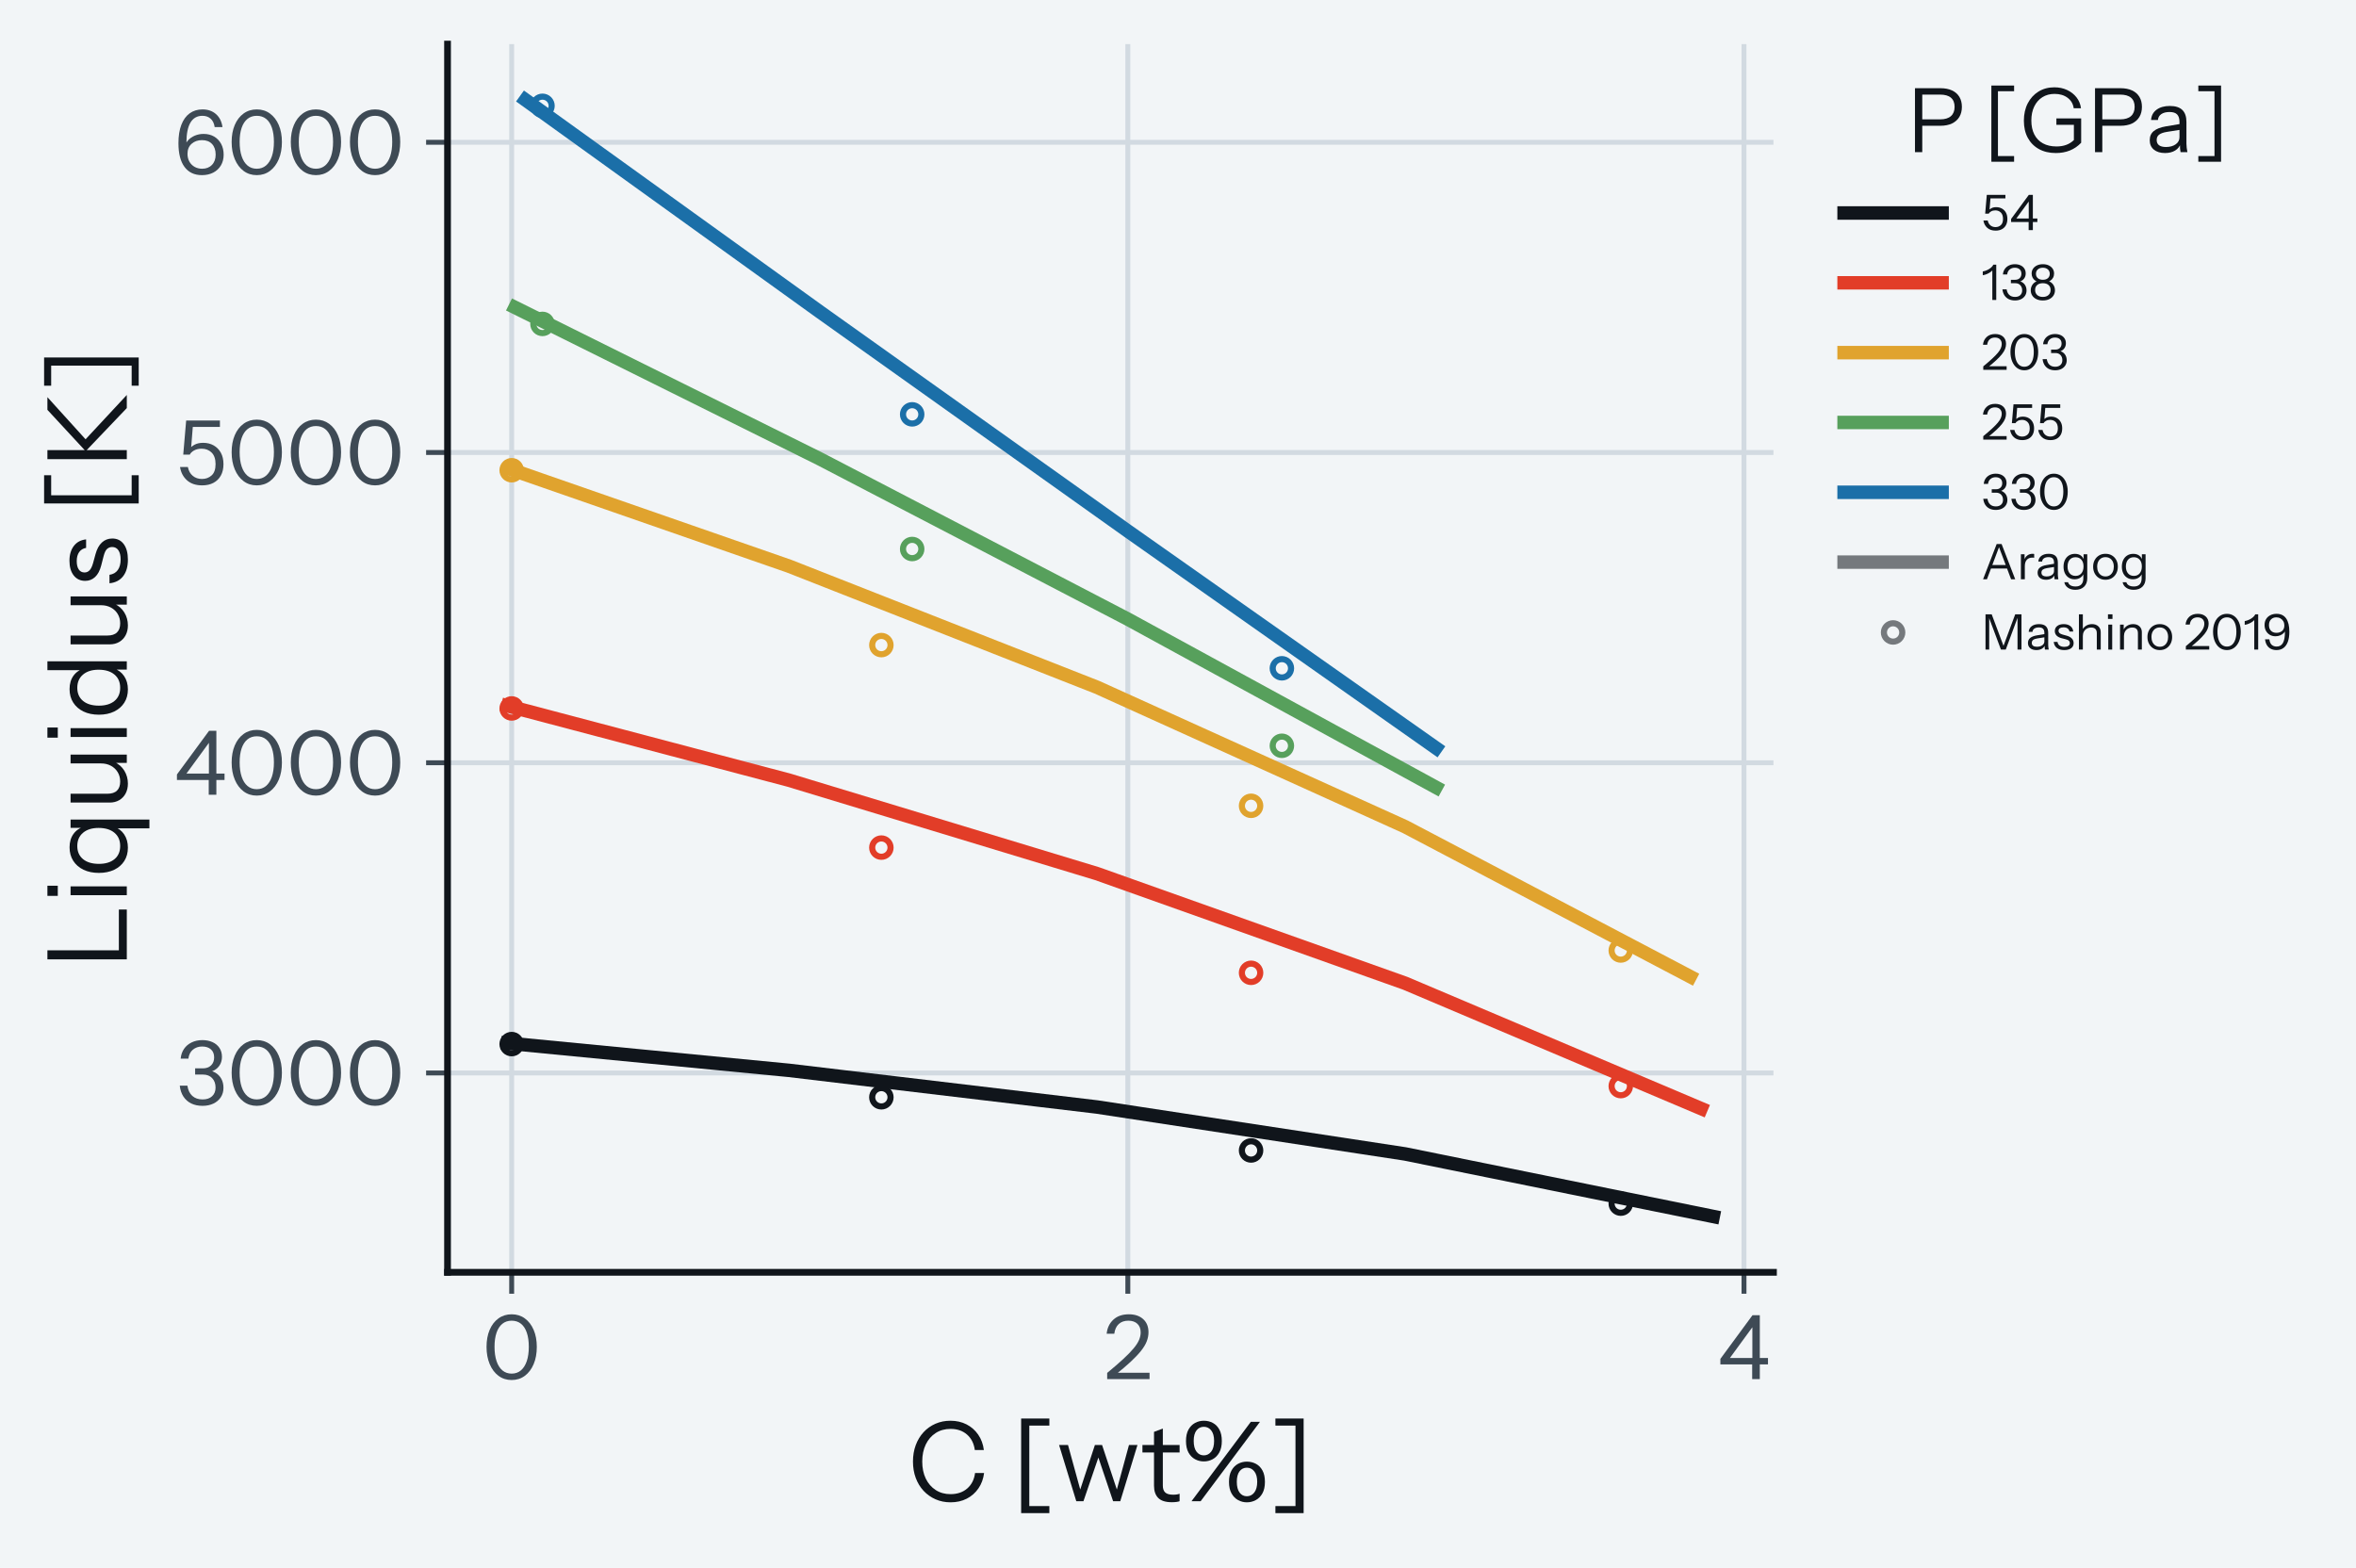
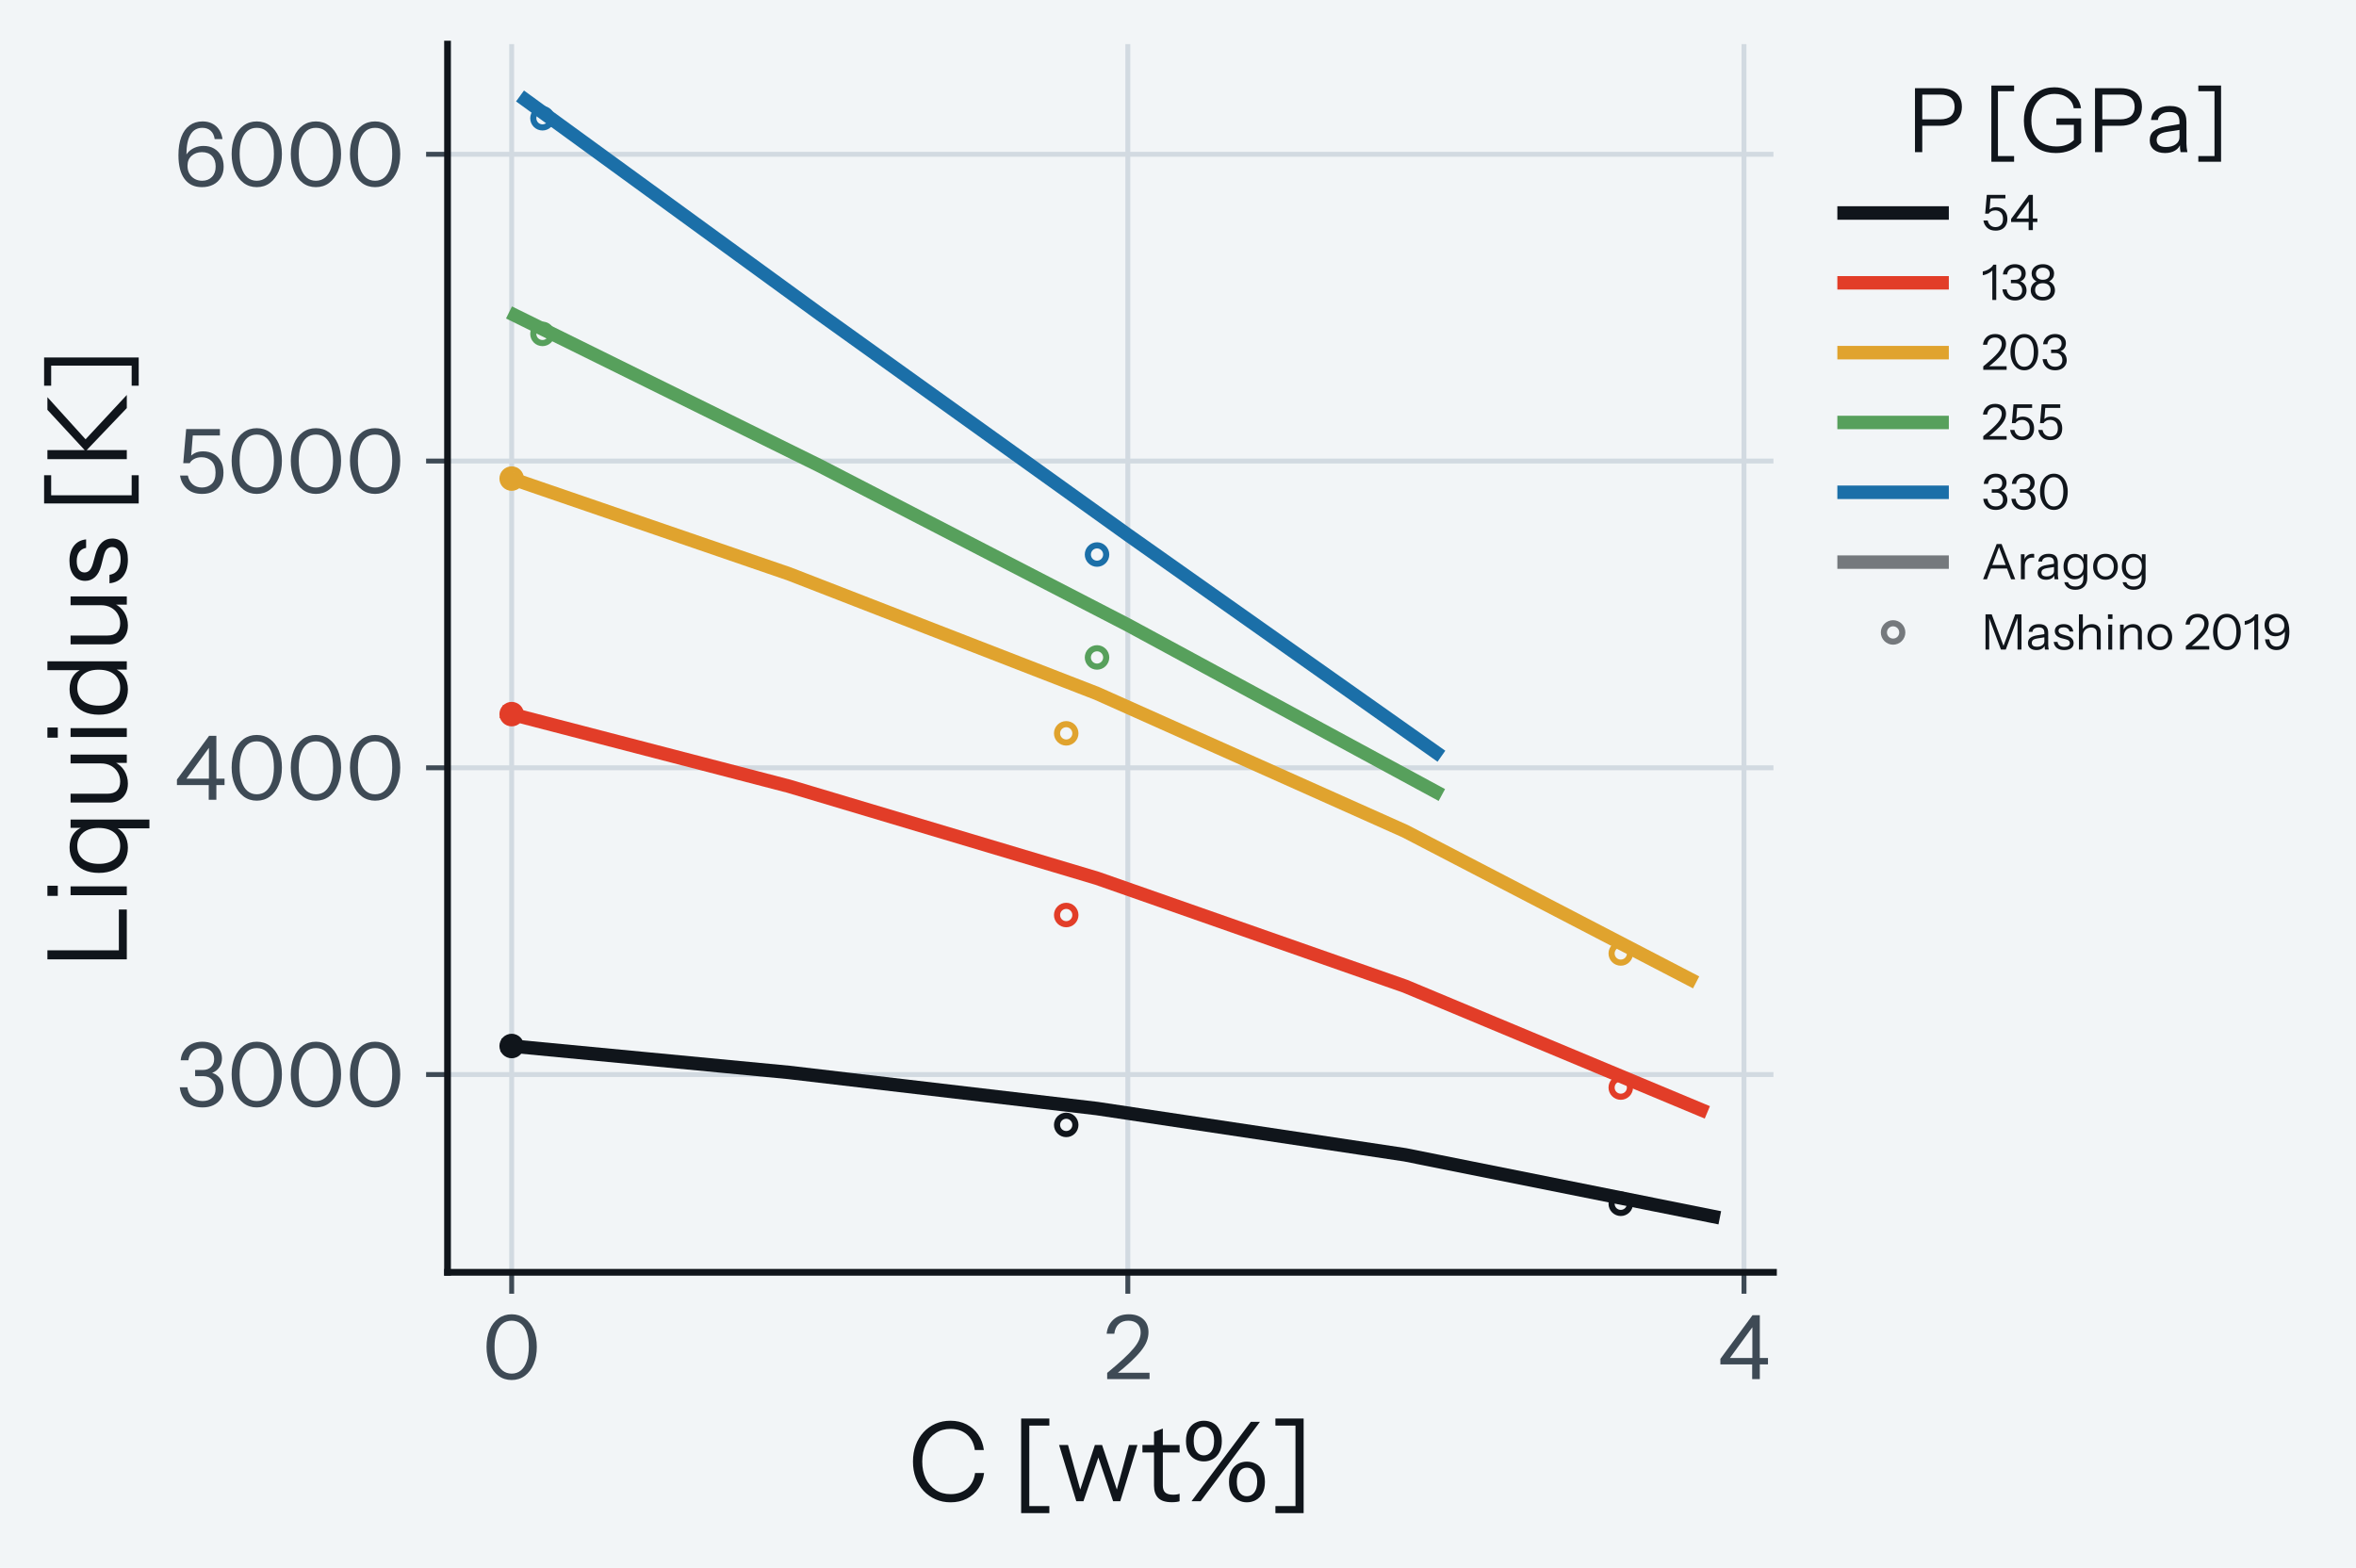
<svg xmlns="http://www.w3.org/2000/svg" xmlns:xlink="http://www.w3.org/1999/xlink" width="384.603pt" height="255.979pt" viewBox="0 0 384.603 255.979" version="1.1">
  <defs>
    <style type="text/css">*{stroke-linejoin: round; stroke-linecap: butt}</style>
  </defs>
  <g id="figure_1">
    <g id="patch_1">
      <path d="M 0 255.979  L 384.603 255.979  L 384.603 0  L 0 0  z " style="fill: #f2f5f7" />
    </g>
    <g id="axes_1">
      <g id="patch_2">
        <path d="M 73.058 207.716  L 289.507 207.716  L 289.507 7.2  L 73.058 7.2  z " style="fill: #f2f5f7" />
      </g>
      <g id="matplotlib.axis_1">
        <g id="xtick_1">
          <g id="line2d_1">
            <path d="M 83.527 207.716  L 83.527 7.2  " clip-path="url(#p410313aee7)" style="fill: none; stroke: #d2dae1; stroke-width: 0.8; stroke-linecap: square" />
          </g>
          <g id="line2d_2">
            <defs>
              <path id="m2a301ba8c9" d="M 0 0  L 0 3.5  " style="stroke: #3e4a55; stroke-width: 0.8" />
            </defs>
            <g>
              <use xlink:href="#m2a301ba8c9" x="83.527" y="207.716" style="fill: #3e4a55; stroke: #3e4a55; stroke-width: 0.8" />
            </g>
          </g>
          <g id="text_1">
            <g style="fill: #3e4a55" transform="translate(78.69904 225.1564) scale(0.145 -0.145)">
              <defs>
                <path id="InstrumentSans-Regular-30" d="M 2131 -64  Q 1587 -64 1180 240  Q 774 544 547 1085  Q 320 1626 320 2323  Q 320 3021 544 3549  Q 768 4077 1177 4374  Q 1587 4672 2131 4672  Q 2675 4672 3081 4374  Q 3488 4077 3715 3549  Q 3942 3021 3942 2323  Q 3942 1619 3715 1081  Q 3488 544 3081 240  Q 2675 -64 2131 -64  z M 2131 397  Q 2522 397 2797 630  Q 3072 864 3219 1296  Q 3366 1728 3366 2330  Q 3366 2925 3222 3347  Q 3078 3770 2803 3990  Q 2528 4211 2131 4211  Q 1734 4211 1459 3987  Q 1184 3763 1040 3344  Q 896 2925 896 2330  Q 896 1728 1043 1293  Q 1190 858 1465 627  Q 1741 397 2131 397  z " transform="scale(0.015625)" />
              </defs>
              <use xlink:href="#InstrumentSans-Regular-30" />
            </g>
          </g>
        </g>
        <g id="xtick_2">
          <g id="line2d_3">
            <path d="M 184.112 207.716  L 184.112 7.2  " clip-path="url(#p410313aee7)" style="fill: none; stroke: #d2dae1; stroke-width: 0.8; stroke-linecap: square" />
          </g>
          <g id="line2d_4">
            <g>
              <use xlink:href="#m2a301ba8c9" x="184.112" y="207.716" style="fill: #3e4a55; stroke: #3e4a55; stroke-width: 0.8" />
            </g>
          </g>
          <g id="text_2">
            <g style="fill: #3e4a55" transform="translate(180.1611 225.1564) scale(0.145 -0.145)">
              <defs>
                <path id="InstrumentSans-Regular-32" d="M 256 0  L 256 448  Q 947 1018 1411 1446  Q 1875 1875 2153 2208  Q 2432 2541 2550 2819  Q 2669 3098 2669 3366  Q 2669 3763 2432 3987  Q 2195 4211 1779 4211  Q 1350 4211 1088 3968  Q 826 3725 768 3270  L 218 3270  Q 282 3898 701 4285  Q 1120 4672 1818 4672  Q 2464 4672 2848 4326  Q 3232 3981 3232 3379  Q 3232 3053 3107 2726  Q 2982 2400 2697 2041  Q 2413 1683 1949 1251  Q 1485 819 800 275  L 678 461  L 3309 461  L 3309 0  L 256 0  z " transform="scale(0.015625)" />
              </defs>
              <use xlink:href="#InstrumentSans-Regular-32" />
            </g>
          </g>
        </g>
        <g id="xtick_3">
          <g id="line2d_5">
            <path d="M 284.698 207.716  L 284.698 7.2  " clip-path="url(#p410313aee7)" style="fill: none; stroke: #d2dae1; stroke-width: 0.8; stroke-linecap: square" />
          </g>
          <g id="line2d_6">
            <g>
              <use xlink:href="#m2a301ba8c9" x="284.698" y="207.716" style="fill: #3e4a55; stroke: #3e4a55; stroke-width: 0.8" />
            </g>
          </g>
          <g id="text_3">
            <g style="fill: #3e4a55" transform="translate(280.3476 225.1564) scale(0.145 -0.145)">
              <defs>
                <path id="InstrumentSans-Regular-34" d="M 2509 0  L 2509 1216  L 2522 1344  L 2522 3974  L 2694 3974  L 749 1312  L 576 1523  L 3648 1523  L 3648 1062  L 218 1062  L 218 1459  L 2534 4608  L 3059 4608  L 3059 0  L 2509 0  z " transform="scale(0.015625)" />
              </defs>
              <use xlink:href="#InstrumentSans-Regular-34" />
            </g>
          </g>
        </g>
        <g id="text_4">
          <g style="fill: #10151b" transform="translate(148.1373 245.0889) scale(0.18 -0.18)">
            <defs>
              <path id="InstrumentSans-Regular-43" d="M 2502 -64  Q 2029 -64 1629 112  Q 1229 288 934 605  Q 640 922 480 1354  Q 320 1786 320 2304  Q 320 2822 480 3254  Q 640 3686 931 4003  Q 1222 4320 1622 4496  Q 2022 4672 2496 4672  Q 3014 4672 3427 4461  Q 3840 4250 4105 3866  Q 4371 3482 4435 2970  L 3910 2970  Q 3834 3539 3459 3868  Q 3085 4198 2502 4198  Q 2010 4198 1638 3958  Q 1267 3718 1062 3292  Q 858 2867 858 2304  Q 858 1741 1062 1315  Q 1267 890 1638 650  Q 2010 410 2496 410  Q 3091 410 3472 742  Q 3853 1075 3923 1638  L 4448 1638  Q 4384 1126 4118 742  Q 3853 358 3440 147  Q 3027 -64 2502 -64  z " transform="scale(0.015625)" />
              <path id="InstrumentSans-Regular-20" transform="scale(0.015625)" />
              <path id="InstrumentSans-Regular-5b" d="M 576 -691  L 576 4800  L 2214 4800  L 2214 4390  L 1050 4390  L 1050 -282  L 2214 -282  L 2214 -691  L 576 -691  z " transform="scale(0.015625)" />
              <path id="InstrumentSans-Regular-77" d="M 1178 0  L 179 3264  L 698 3264  L 1466 467  L 1338 467  L 2259 3264  L 2675 3264  L 3603 467  L 3475 467  L 4237 3264  L 4730 3264  L 3731 0  L 3315 0  L 2394 2733  L 2528 2733  L 1594 0  L 1178 0  z " transform="scale(0.015625)" />
              <path id="InstrumentSans-Regular-74" d="M 1818 -58  Q 1274 -58 1027 188  Q 781 435 781 902  L 781 4026  L 1293 4218  L 1293 909  Q 1293 634 1433 506  Q 1574 378 1894 378  Q 2022 378 2115 394  Q 2208 410 2266 435  L 2266 0  Q 2202 -26 2083 -42  Q 1965 -58 1818 -58  z M 109 2829  L 109 3264  L 2266 3264  L 2266 2829  L 109 2829  z " transform="scale(0.015625)" />
              <path id="InstrumentSans-Regular-25" d="M 544 0  L 3987 4608  L 4518 4608  L 1075 0  L 544 0  z M 3757 -64  Q 3488 -64 3251 64  Q 3014 192 2867 454  Q 2720 717 2720 1120  Q 2720 1523 2864 1782  Q 3008 2042 3245 2170  Q 3482 2298 3757 2298  Q 4045 2298 4285 2170  Q 4525 2042 4665 1782  Q 4806 1523 4806 1120  Q 4806 717 4659 454  Q 4512 192 4272 64  Q 4032 -64 3757 -64  z M 3757 288  Q 4019 288 4188 505  Q 4358 723 4358 1126  Q 4358 1523 4188 1734  Q 4019 1946 3757 1946  Q 3494 1946 3334 1738  Q 3174 1530 3174 1126  Q 3174 717 3334 502  Q 3494 288 3757 288  z M 1261 2310  Q 986 2310 749 2438  Q 512 2566 368 2828  Q 224 3091 224 3494  Q 224 3898 368 4157  Q 512 4416 749 4544  Q 986 4672 1261 4672  Q 1549 4672 1785 4544  Q 2022 4416 2163 4157  Q 2304 3898 2304 3494  Q 2304 3091 2157 2828  Q 2010 2566 1773 2438  Q 1536 2310 1261 2310  z M 1261 2662  Q 1517 2662 1686 2876  Q 1856 3091 1856 3501  Q 1856 3898 1689 4109  Q 1523 4320 1261 4320  Q 998 4320 835 4112  Q 672 3904 672 3501  Q 672 3091 835 2876  Q 998 2662 1261 2662  z " transform="scale(0.015625)" />
              <path id="InstrumentSans-Regular-5d" d="M 2022 4800  L 2022 -691  L 384 -691  L 384 -282  L 1549 -282  L 1549 4390  L 384 4390  L 384 4800  L 2022 4800  z " transform="scale(0.015625)" />
            </defs>
            <use xlink:href="#InstrumentSans-Regular-43" />
            <use xlink:href="#InstrumentSans-Regular-20" transform="translate(74.09999 0)" />
            <use xlink:href="#InstrumentSans-Regular-5b" transform="translate(94.09998 0)" />
            <use xlink:href="#InstrumentSans-Regular-77" transform="translate(134.7 0)" />
            <use xlink:href="#InstrumentSans-Regular-74" transform="translate(211.3999 0)" />
            <use xlink:href="#InstrumentSans-Regular-25" transform="translate(249.0999 0)" />
            <use xlink:href="#InstrumentSans-Regular-5d" transform="translate(327.6999 0)" />
          </g>
        </g>
      </g>
      <g id="matplotlib.axis_2">
        <g id="ytick_1">
          <g id="line2d_7">
-             <path d="M 73.058 175.173  L 289.507 175.173  " clip-path="url(#p410313aee7)" style="fill: none; stroke: #d2dae1; stroke-width: 0.8; stroke-linecap: square" />
+             <path d="M 73.058 175.435  L 289.507 175.435  " clip-path="url(#p410313aee7)" style="fill: none; stroke: #d2dae1; stroke-width: 0.8; stroke-linecap: square" />
          </g>
          <g id="line2d_8">
            <defs>
              <path id="me776a80f98" d="M 0 0  L -3.5 0  " style="stroke: #3e4a55; stroke-width: 0.8" />
            </defs>
            <g>
-               <use xlink:href="#me776a80f98" x="73.058" y="175.173" style="fill: #3e4a55; stroke: #3e4a55; stroke-width: 0.8" />
+               <use xlink:href="#me776a80f98" x="73.058" y="175.435" style="fill: #3e4a55; stroke: #3e4a55; stroke-width: 0.8" />
            </g>
          </g>
          <g id="text_5">
-             <g style="fill: #3e4a55" transform="translate(28.76609 180.3935) scale(0.145 -0.145)">
+             <g style="fill: #3e4a55" transform="translate(28.76609 180.6551) scale(0.145 -0.145)">
              <defs>
                <path id="InstrumentSans-Regular-33" d="M 1894 -64  Q 1434 -64 1085 105  Q 736 275 521 601  Q 307 928 256 1389  L 806 1389  Q 877 909 1158 653  Q 1440 397 1901 397  Q 2336 397 2585 627  Q 2835 858 2835 1254  Q 2835 1670 2592 1929  Q 2349 2189 1939 2189  L 1363 2189  L 1363 2637  L 1920 2637  Q 2291 2637 2512 2851  Q 2733 3066 2733 3424  Q 2733 3802 2499 4006  Q 2266 4211 1869 4211  Q 1478 4211 1203 3984  Q 928 3757 877 3334  L 320 3334  Q 358 3744 563 4041  Q 768 4339 1110 4505  Q 1453 4672 1882 4672  Q 2298 4672 2618 4525  Q 2938 4378 3117 4106  Q 3296 3834 3296 3469  Q 3296 3142 3149 2892  Q 3002 2643 2749 2502  Q 2496 2362 2170 2362  L 2131 2496  Q 2522 2496 2806 2333  Q 3091 2170 3248 1888  Q 3405 1606 3405 1235  Q 3405 851 3213 556  Q 3021 262 2681 99  Q 2342 -64 1894 -64  z " transform="scale(0.015625)" />
              </defs>
              <use xlink:href="#InstrumentSans-Regular-33" />
              <use xlink:href="#InstrumentSans-Regular-30" transform="translate(57.39999 0)" />
              <use xlink:href="#InstrumentSans-Regular-30" transform="translate(124 0)" />
              <use xlink:href="#InstrumentSans-Regular-30" transform="translate(190.6 0)" />
            </g>
          </g>
        </g>
        <g id="ytick_2">
          <g id="line2d_9">
-             <path d="M 73.058 124.525  L 289.507 124.525  " clip-path="url(#p410313aee7)" style="fill: none; stroke: #d2dae1; stroke-width: 0.8; stroke-linecap: square" />
+             <path d="M 73.058 125.353  L 289.507 125.353  " clip-path="url(#p410313aee7)" style="fill: none; stroke: #d2dae1; stroke-width: 0.8; stroke-linecap: square" />
          </g>
          <g id="line2d_10">
            <g>
-               <use xlink:href="#me776a80f98" x="73.058" y="124.525" style="fill: #3e4a55; stroke: #3e4a55; stroke-width: 0.8" />
+               <use xlink:href="#me776a80f98" x="73.058" y="125.353" style="fill: #3e4a55; stroke: #3e4a55; stroke-width: 0.8" />
            </g>
          </g>
          <g id="text_6">
-             <g style="fill: #3e4a55" transform="translate(28.39 129.7448) scale(0.145 -0.145)">
+             <g style="fill: #3e4a55" transform="translate(28.39 130.5729) scale(0.145 -0.145)">
              <use xlink:href="#InstrumentSans-Regular-34" />
              <use xlink:href="#InstrumentSans-Regular-30" transform="translate(59.99999 0)" />
              <use xlink:href="#InstrumentSans-Regular-30" transform="translate(126.6 0)" />
              <use xlink:href="#InstrumentSans-Regular-30" transform="translate(193.2 0)" />
            </g>
          </g>
        </g>
        <g id="ytick_3">
          <g id="line2d_11">
-             <path d="M 73.058 73.876  L 289.507 73.876  " clip-path="url(#p410313aee7)" style="fill: none; stroke: #d2dae1; stroke-width: 0.8; stroke-linecap: square" />
+             <path d="M 73.058 75.271  L 289.507 75.271  " clip-path="url(#p410313aee7)" style="fill: none; stroke: #d2dae1; stroke-width: 0.8; stroke-linecap: square" />
          </g>
          <g id="line2d_12">
            <g>
-               <use xlink:href="#me776a80f98" x="73.058" y="73.876" style="fill: #3e4a55; stroke: #3e4a55; stroke-width: 0.8" />
+               <use xlink:href="#me776a80f98" x="73.058" y="75.271" style="fill: #3e4a55; stroke: #3e4a55; stroke-width: 0.8" />
            </g>
          </g>
          <g id="text_7">
-             <g style="fill: #3e4a55" transform="translate(28.76609 79.09605) scale(0.145 -0.145)">
+             <g style="fill: #3e4a55" transform="translate(28.76609 80.49075) scale(0.145 -0.145)">
              <defs>
                <path id="InstrumentSans-Regular-35" d="M 1869 -64  Q 1184 -64 774 304  Q 365 672 275 1261  L 838 1261  Q 922 845 1194 621  Q 1466 397 1856 397  Q 2266 397 2550 653  Q 2835 909 2835 1466  Q 2835 2022 2550 2300  Q 2266 2579 1830 2579  Q 1517 2579 1286 2451  Q 1056 2323 979 2150  L 506 2150  L 717 4608  L 3149 4608  L 3149 4147  L 1030 4147  L 1210 4339  L 1062 2483  L 941 2528  Q 1056 2720 1312 2861  Q 1568 3002 1939 3002  Q 2368 3002 2697 2816  Q 3027 2630 3216 2288  Q 3405 1946 3405 1466  Q 3405 986 3216 643  Q 3027 301 2684 118  Q 2342 -64 1869 -64  z " transform="scale(0.015625)" />
              </defs>
              <use xlink:href="#InstrumentSans-Regular-35" />
              <use xlink:href="#InstrumentSans-Regular-30" transform="translate(57.39999 0)" />
              <use xlink:href="#InstrumentSans-Regular-30" transform="translate(124 0)" />
              <use xlink:href="#InstrumentSans-Regular-30" transform="translate(190.6 0)" />
            </g>
          </g>
        </g>
        <g id="ytick_4">
          <g id="line2d_13">
-             <path d="M 73.058 23.227  L 289.507 23.227  " clip-path="url(#p410313aee7)" style="fill: none; stroke: #d2dae1; stroke-width: 0.8; stroke-linecap: square" />
+             <path d="M 73.058 25.189  L 289.507 25.189  " clip-path="url(#p410313aee7)" style="fill: none; stroke: #d2dae1; stroke-width: 0.8; stroke-linecap: square" />
          </g>
          <g id="line2d_14">
            <g>
-               <use xlink:href="#me776a80f98" x="73.058" y="23.227" style="fill: #3e4a55; stroke: #3e4a55; stroke-width: 0.8" />
+               <use xlink:href="#me776a80f98" x="73.058" y="25.189" style="fill: #3e4a55; stroke: #3e4a55; stroke-width: 0.8" />
            </g>
          </g>
          <g id="text_8">
-             <g style="fill: #3e4a55" transform="translate(28.40359 28.44733) scale(0.145 -0.145)">
+             <g style="fill: #3e4a55" transform="translate(28.40359 30.40858) scale(0.145 -0.145)">
              <defs>
                <path id="InstrumentSans-Regular-36" d="M 2010 -64  Q 1197 -64 758 528  Q 320 1120 320 2240  Q 320 3014 528 3558  Q 736 4102 1126 4387  Q 1517 4672 2054 4672  Q 2643 4672 3027 4333  Q 3411 3994 3494 3398  L 2931 3398  Q 2874 3795 2640 4003  Q 2406 4211 2048 4211  Q 1478 4211 1187 3724  Q 896 3238 896 2266  L 896 1850  L 749 1907  Q 806 2208 1004 2432  Q 1203 2656 1497 2781  Q 1792 2906 2131 2906  Q 2566 2906 2889 2717  Q 3213 2528 3395 2192  Q 3578 1856 3578 1408  Q 3578 966 3379 633  Q 3181 301 2829 118  Q 2477 -64 2010 -64  z M 2029 397  Q 2464 397 2733 672  Q 3002 947 3002 1414  Q 3002 1901 2742 2179  Q 2483 2458 2016 2458  Q 1568 2458 1270 2195  Q 973 1933 973 1472  Q 973 1152 1110 909  Q 1248 666 1488 531  Q 1728 397 2029 397  z " transform="scale(0.015625)" />
              </defs>
              <use xlink:href="#InstrumentSans-Regular-36" />
              <use xlink:href="#InstrumentSans-Regular-30" transform="translate(59.89999 0)" />
              <use xlink:href="#InstrumentSans-Regular-30" transform="translate(126.5 0)" />
              <use xlink:href="#InstrumentSans-Regular-30" transform="translate(193.1 0)" />
            </g>
          </g>
        </g>
        <g id="text_9">
          <g style="fill: #10151b" transform="translate(20.7 158.1718) rotate(-90) scale(0.18 -0.18)">
            <defs>
              <path id="InstrumentSans-Regular-4c" d="M 550 0  L 550 4608  L 1075 4608  L 1075 0  L 550 0  z M 819 0  L 819 461  L 3443 461  L 3443 0  L 819 0  z " transform="scale(0.015625)" />
              <path id="InstrumentSans-Regular-69" d="M 512 0  L 512 3264  L 1024 3264  L 1024 0  L 512 0  z M 472 4006  L 472 4608  L 1061 4608  L 1061 4006  L 472 4006  z " transform="scale(0.015625)" />
              <path id="InstrumentSans-Regular-71" d="M 2854 -1312  L 2854 762  L 2950 742  Q 2829 371 2505 153  Q 2182 -64 1734 -64  Q 1293 -64 963 144  Q 634 352 451 733  Q 269 1114 269 1619  Q 269 2131 454 2515  Q 640 2899 973 3110  Q 1306 3322 1754 3322  Q 2214 3322 2528 3098  Q 2842 2874 2957 2464  L 2886 2451  L 2886 3264  L 3366 3264  L 3366 -1312  L 2854 -1312  z M 1830 384  Q 2323 384 2601 720  Q 2880 1056 2880 1638  Q 2880 2208 2598 2541  Q 2317 2874 1830 2874  Q 1344 2874 1069 2541  Q 794 2208 794 1619  Q 794 1043 1069 713  Q 1344 384 1830 384  z " transform="scale(0.015625)" />
              <path id="InstrumentSans-Regular-75" d="M 1574 -64  Q 1254 -64 1004 67  Q 755 198 614 438  Q 474 678 474 992  L 474 3264  L 986 3264  L 986 1126  Q 986 755 1168 569  Q 1350 384 1690 384  Q 1997 384 2233 525  Q 2470 666 2608 918  Q 2746 1171 2746 1498  L 2829 723  Q 2669 358 2329 147  Q 1990 -64 1574 -64  z M 2778 0  L 2778 768  L 2746 768  L 2746 3264  L 3258 3264  L 3258 0  L 2778 0  z " transform="scale(0.015625)" />
              <path id="InstrumentSans-Regular-64" d="M 2886 0  L 2886 762  L 2950 742  Q 2829 371 2505 153  Q 2182 -64 1734 -64  Q 1293 -64 963 147  Q 634 358 451 736  Q 269 1114 269 1619  Q 269 2131 454 2515  Q 640 2899 973 3110  Q 1306 3322 1754 3322  Q 2214 3322 2528 3098  Q 2842 2874 2957 2464  L 2854 2451  L 2854 4608  L 3366 4608  L 3366 0  L 2886 0  z M 1830 384  Q 2323 384 2601 720  Q 2880 1056 2880 1638  Q 2880 2208 2598 2541  Q 2317 2874 1830 2874  Q 1344 2874 1069 2541  Q 794 2208 794 1619  Q 794 1043 1069 713  Q 1344 384 1830 384  z " transform="scale(0.015625)" />
              <path id="InstrumentSans-Regular-73" d="M 1619 -64  Q 1018 -64 659 214  Q 301 493 250 1005  L 742 1005  Q 787 691 1017 524  Q 1248 358 1632 358  Q 1971 358 2163 486  Q 2355 614 2355 851  Q 2355 1018 2246 1142  Q 2138 1267 1811 1350  L 1286 1485  Q 838 1600 614 1840  Q 390 2080 390 2413  Q 390 2835 704 3081  Q 1018 3328 1555 3328  Q 2086 3328 2419 3072  Q 2752 2816 2797 2362  L 2304 2362  Q 2259 2624 2060 2765  Q 1862 2906 1536 2906  Q 1222 2906 1049 2787  Q 877 2669 877 2451  Q 877 2285 1001 2163  Q 1126 2042 1421 1958  L 1933 1818  Q 2387 1696 2617 1446  Q 2848 1197 2848 845  Q 2848 416 2521 176  Q 2195 -64 1619 -64  z " transform="scale(0.015625)" />
              <path id="InstrumentSans-Regular-4b" d="M 550 0  L 550 4608  L 1075 4608  L 1075 0  L 550 0  z M 1018 2394  L 3411 4608  L 4147 4608  L 1702 2394  L 1018 2394  z M 3514 0  L 1005 2394  L 1702 2394  L 4275 0  L 3514 0  z " transform="scale(0.015625)" />
            </defs>
            <use xlink:href="#InstrumentSans-Regular-4c" />
            <use xlink:href="#InstrumentSans-Regular-69" transform="translate(58.79999 0)" />
            <use xlink:href="#InstrumentSans-Regular-71" transform="translate(82.79997 0)" />
            <use xlink:href="#InstrumentSans-Regular-75" transform="translate(143.4 0)" />
            <use xlink:href="#InstrumentSans-Regular-69" transform="translate(202.3 0)" />
            <use xlink:href="#InstrumentSans-Regular-64" transform="translate(226.2999 0)" />
            <use xlink:href="#InstrumentSans-Regular-75" transform="translate(286.8999 0)" />
            <use xlink:href="#InstrumentSans-Regular-73" transform="translate(345.7999 0)" />
            <use xlink:href="#InstrumentSans-Regular-20" transform="translate(393.0999 0)" />
            <use xlink:href="#InstrumentSans-Regular-5b" transform="translate(413.0999 0)" />
            <use xlink:href="#InstrumentSans-Regular-4b" transform="translate(453.6999 0)" />
            <use xlink:href="#InstrumentSans-Regular-5d" transform="translate(522.8999 0)" />
          </g>
        </g>
      </g>
      <g id="line2d_15">
-         <path d="M 82.897 170.311  L 128.79 174.745  L 179.083 180.731  L 229.376 188.391  L 279.668 198.602  " clip-path="url(#p410313aee7)" style="fill: none; stroke: #10151b; stroke-width: 2.2; stroke-linecap: square" />
+         <path d="M 82.897 170.717  L 128.79 175.085  L 179.083 180.983  L 229.376 188.533  L 279.668 198.602  " clip-path="url(#p410313aee7)" style="fill: none; stroke: #10151b; stroke-width: 2.2; stroke-linecap: square" />
      </g>
      <g id="line2d_16">
        <defs>
          <path id="m25b92d5d2e" d="M 0 1.5  C 0.398 1.5 0.779 1.342 1.061 1.061  C 1.342 0.779 1.5 0.398 1.5 0  C 1.5 -0.398 1.342 -0.779 1.061 -1.061  C 0.779 -1.342 0.398 -1.5 0 -1.5  C -0.398 -1.5 -0.779 -1.342 -1.061 -1.061  C -1.342 -0.779 -1.5 -0.398 -1.5 0  C -1.5 0.398 -1.342 0.779 -1.061 1.061  C -0.779 1.342 -0.398 1.5 0 1.5  z " style="stroke: #10151b" />
        </defs>
        <g clip-path="url(#p410313aee7)">
-           <use xlink:href="#m25b92d5d2e" x="83.527" y="170.458" style="fill-opacity: 0; stroke: #10151b" />
-           <use xlink:href="#m25b92d5d2e" x="143.878" y="179.14" style="fill-opacity: 0; stroke: #10151b" />
-           <use xlink:href="#m25b92d5d2e" x="204.229" y="187.823" style="fill-opacity: 0; stroke: #10151b" />
-           <use xlink:href="#m25b92d5d2e" x="264.581" y="196.505" style="fill-opacity: 0; stroke: #10151b" />
+           <use xlink:href="#m25b92d5d2e" x="83.527" y="170.772" style="fill-opacity: 0; stroke: #10151b" />
+           <use xlink:href="#m25b92d5d2e" x="174.054" y="183.65" style="fill-opacity: 0; stroke: #10151b" />
+           <use xlink:href="#m25b92d5d2e" x="264.581" y="196.528" style="fill-opacity: 0; stroke: #10151b" />
        </g>
      </g>
      <g id="line2d_17">
-         <path d="M 82.897 115.25  L 128.79 127.369  L 179.083 142.63  L 229.376 160.521  L 277.698 180.985  " clip-path="url(#p410313aee7)" style="fill: none; stroke: #e23d28; stroke-width: 2.2; stroke-linecap: square" />
+         <path d="M 82.897 116.434  L 128.79 128.359  L 179.083 143.384  L 229.376 161.008  L 277.698 181.182  " clip-path="url(#p410313aee7)" style="fill: none; stroke: #e23d28; stroke-width: 2.2; stroke-linecap: square" />
      </g>
      <g id="line2d_18">
        <defs>
          <path id="mbf92daecbb" d="M 0 1.5  C 0.398 1.5 0.779 1.342 1.061 1.061  C 1.342 0.779 1.5 0.398 1.5 0  C 1.5 -0.398 1.342 -0.779 1.061 -1.061  C 0.779 -1.342 0.398 -1.5 0 -1.5  C -0.398 -1.5 -0.779 -1.342 -1.061 -1.061  C -1.342 -0.779 -1.5 -0.398 -1.5 0  C -1.5 0.398 -1.342 0.779 -1.061 1.061  C -0.779 1.342 -0.398 1.5 0 1.5  z " style="stroke: #e23d28" />
        </defs>
        <g clip-path="url(#p410313aee7)">
-           <use xlink:href="#mbf92daecbb" x="83.527" y="115.661" style="fill-opacity: 0; stroke: #e23d28" />
-           <use xlink:href="#mbf92daecbb" x="143.878" y="138.379" style="fill-opacity: 0; stroke: #e23d28" />
-           <use xlink:href="#mbf92daecbb" x="204.229" y="158.82" style="fill-opacity: 0; stroke: #e23d28" />
-           <use xlink:href="#mbf92daecbb" x="264.581" y="177.317" style="fill-opacity: 0; stroke: #e23d28" />
+           <use xlink:href="#mbf92daecbb" x="83.527" y="116.588" style="fill-opacity: 0; stroke: #e23d28" />
+           <use xlink:href="#mbf92daecbb" x="174.054" y="149.387" style="fill-opacity: 0; stroke: #e23d28" />
+           <use xlink:href="#mbf92daecbb" x="264.581" y="177.555" style="fill-opacity: 0; stroke: #e23d28" />
        </g>
      </g>
      <g id="line2d_19">
-         <path d="M 83.339 76.62  L 128.79 92.425  L 179.083 112.205  L 229.376 134.967  L 275.908 159.437  " clip-path="url(#p410313aee7)" style="fill: none; stroke: #e0a32e; stroke-width: 2.2; stroke-linecap: square" />
+         <path d="M 83.339 78.073  L 128.79 93.68  L 179.083 113.215  L 229.376 135.699  L 275.908 159.875  " clip-path="url(#p410313aee7)" style="fill: none; stroke: #e0a32e; stroke-width: 2.2; stroke-linecap: square" />
      </g>
      <g id="line2d_20">
        <defs>
          <path id="m34d46173cc" d="M 0 1.5  C 0.398 1.5 0.779 1.342 1.061 1.061  C 1.342 0.779 1.5 0.398 1.5 0  C 1.5 -0.398 1.342 -0.779 1.061 -1.061  C 0.779 -1.342 0.398 -1.5 0 -1.5  C -0.398 -1.5 -0.779 -1.342 -1.061 -1.061  C -1.342 -0.779 -1.5 -0.398 -1.5 0  C -1.5 0.398 -1.342 0.779 -1.061 1.061  C -0.779 1.342 -0.398 1.5 0 1.5  z " style="stroke: #e0a32e" />
        </defs>
        <g clip-path="url(#p410313aee7)">
-           <use xlink:href="#m34d46173cc" x="83.527" y="76.772" style="fill-opacity: 0; stroke: #e0a32e" />
-           <use xlink:href="#m34d46173cc" x="143.878" y="105.316" style="fill-opacity: 0; stroke: #e0a32e" />
-           <use xlink:href="#m34d46173cc" x="204.229" y="131.556" style="fill-opacity: 0; stroke: #e0a32e" />
-           <use xlink:href="#m34d46173cc" x="264.581" y="155.176" style="fill-opacity: 0; stroke: #e0a32e" />
+           <use xlink:href="#m34d46173cc" x="83.527" y="78.134" style="fill-opacity: 0; stroke: #e0a32e" />
+           <use xlink:href="#m34d46173cc" x="174.054" y="119.725" style="fill-opacity: 0; stroke: #e0a32e" />
+           <use xlink:href="#m34d46173cc" x="264.581" y="155.662" style="fill-opacity: 0; stroke: #e0a32e" />
        </g>
      </g>
      <g id="line2d_21">
-         <path d="M 84.077 50.195  L 133.82 74.909  L 184.112 101.081  L 234.405 128.538  " clip-path="url(#p410313aee7)" style="fill: none; stroke: #57a05c; stroke-width: 2.2; stroke-linecap: square" />
+         <path d="M 84.077 51.497  L 133.82 76.05  L 184.112 102.033  L 234.405 129.271  " clip-path="url(#p410313aee7)" style="fill: none; stroke: #57a05c; stroke-width: 2.2; stroke-linecap: square" />
      </g>
      <g id="line2d_22">
        <defs>
          <path id="m844edbf049" d="M 0 1.5  C 0.398 1.5 0.779 1.342 1.061 1.061  C 1.342 0.779 1.5 0.398 1.5 0  C 1.5 -0.398 1.342 -0.779 1.061 -1.061  C 0.779 -1.342 0.398 -1.5 0 -1.5  C -0.398 -1.5 -0.779 -1.342 -1.061 -1.061  C -1.342 -0.779 -1.5 -0.398 -1.5 0  C -1.5 0.398 -1.342 0.779 -1.061 1.061  C -0.779 1.342 -0.398 1.5 0 1.5  z " style="stroke: #57a05c" />
        </defs>
        <g clip-path="url(#p410313aee7)">
-           <use xlink:href="#m844edbf049" x="88.556" y="52.881" style="fill-opacity: 0; stroke: #57a05c" />
-           <use xlink:href="#m844edbf049" x="148.907" y="89.63" style="fill-opacity: 0; stroke: #57a05c" />
-           <use xlink:href="#m844edbf049" x="209.259" y="121.756" style="fill-opacity: 0; stroke: #57a05c" />
+           <use xlink:href="#m844edbf049" x="88.556" y="54.511" style="fill-opacity: 0; stroke: #57a05c" />
+           <use xlink:href="#m844edbf049" x="179.083" y="107.334" style="fill-opacity: 0; stroke: #57a05c" />
        </g>
      </g>
      <g id="line2d_23">
-         <path d="M 85.779 16.314  L 133.82 50.901  L 184.112 86.705  L 234.405 122.111  " clip-path="url(#p410313aee7)" style="fill: none; stroke: #1b6fa8; stroke-width: 2.2; stroke-linecap: square" />
+         <path d="M 85.779 16.314  L 133.82 51.274  L 184.112 87.322  L 234.405 122.827  " clip-path="url(#p410313aee7)" style="fill: none; stroke: #1b6fa8; stroke-width: 2.2; stroke-linecap: square" />
      </g>
      <g id="line2d_24">
        <defs>
          <path id="me8ddc49cff" d="M 0 1.5  C 0.398 1.5 0.779 1.342 1.061 1.061  C 1.342 0.779 1.5 0.398 1.5 0  C 1.5 -0.398 1.342 -0.779 1.061 -1.061  C 0.779 -1.342 0.398 -1.5 0 -1.5  C -0.398 -1.5 -0.779 -1.342 -1.061 -1.061  C -1.342 -0.779 -1.5 -0.398 -1.5 0  C -1.5 0.398 -1.342 0.779 -1.061 1.061  C -0.779 1.342 -0.398 1.5 0 1.5  z " style="stroke: #1b6fa8" />
        </defs>
        <g clip-path="url(#p410313aee7)">
-           <use xlink:href="#me8ddc49cff" x="88.556" y="17.276" style="fill-opacity: 0; stroke: #1b6fa8" />
-           <use xlink:href="#me8ddc49cff" x="148.907" y="67.646" style="fill-opacity: 0; stroke: #1b6fa8" />
-           <use xlink:href="#me8ddc49cff" x="209.259" y="109.106" style="fill-opacity: 0; stroke: #1b6fa8" />
+           <use xlink:href="#me8ddc49cff" x="88.556" y="19.304" style="fill-opacity: 0; stroke: #1b6fa8" />
+           <use xlink:href="#me8ddc49cff" x="179.083" y="90.534" style="fill-opacity: 0; stroke: #1b6fa8" />
        </g>
      </g>
      <g id="patch_3">
        <path d="M 73.058 207.716  L 73.058 7.2  " style="fill: none; stroke: #10151b; stroke-width: 1.1; stroke-linejoin: miter; stroke-linecap: square" />
      </g>
      <g id="patch_4">
        <path d="M 73.058 207.716  L 289.507 207.716  " style="fill: none; stroke: #10151b; stroke-width: 1.1; stroke-linejoin: miter; stroke-linecap: square" />
      </g>
      <g id="legend_1">
        <g id="patch_5">
          <path d="M 299.436 110.892  L 375.803 110.892  Q 377.403 110.892 377.403 109.293  L 377.403 12.8  Q 377.403 11.2 375.803 11.2  L 299.436 11.2  Q 297.836 11.2 297.836 12.8  L 297.836 109.293  Q 297.836 110.892 299.436 110.892  z " style="fill: #f2f5f7" />
        </g>
        <g id="text_10">
          <g style="fill: #10151b" transform="translate(311.3621 24.84) scale(0.145 -0.145)">
            <defs>
              <path id="InstrumentSans-Regular-50" d="M 550 0  L 550 4608  L 2381 4608  Q 2874 4608 3219 4448  Q 3565 4288 3747 3987  Q 3930 3686 3930 3264  Q 3930 2842 3747 2538  Q 3565 2234 3219 2067  Q 2874 1901 2381 1901  L 934 1901  L 934 2362  L 2362 2362  Q 2874 2362 3139 2595  Q 3405 2829 3405 3264  Q 3405 3699 3142 3923  Q 2880 4147 2362 4147  L 1075 4147  L 1075 0  L 550 0  z " transform="scale(0.015625)" />
              <path id="InstrumentSans-Regular-47" d="M 2624 -64  Q 1920 -64 1401 224  Q 883 512 601 1033  Q 320 1555 320 2266  Q 320 2976 598 3517  Q 877 4058 1373 4365  Q 1869 4672 2515 4672  Q 3021 4672 3433 4480  Q 3846 4288 4112 3949  Q 4378 3610 4435 3162  L 3910 3162  Q 3846 3635 3472 3916  Q 3098 4198 2534 4198  Q 2029 4198 1651 3958  Q 1274 3718 1066 3289  Q 858 2861 858 2278  Q 858 1696 1072 1277  Q 1286 858 1692 634  Q 2099 410 2669 410  Q 3059 410 3366 522  Q 3674 634 3923 870  L 4448 678  Q 4096 307 3638 121  Q 3181 -64 2624 -64  z M 3923 678  L 3923 2170  L 4122 1971  L 2662 1971  L 2662 2432  L 4448 2432  L 4448 678  L 3923 678  z " transform="scale(0.015625)" />
              <path id="InstrumentSans-Regular-61" d="M 2515 0  Q 2490 109 2480 249  Q 2470 390 2470 608  L 2438 608  L 2438 2170  Q 2438 2541 2268 2717  Q 2099 2893 1722 2893  Q 1350 2893 1129 2742  Q 909 2592 883 2317  L 390 2317  Q 422 2790 787 3059  Q 1152 3328 1741 3328  Q 2349 3328 2643 3040  Q 2938 2752 2938 2176  L 2938 608  Q 2938 467 2957 316  Q 2976 166 3008 0  L 2515 0  z M 1395 -64  Q 890 -64 592 182  Q 294 429 294 858  Q 294 1286 588 1523  Q 883 1760 1446 1856  L 2586 2048  L 2586 1626  L 1523 1459  Q 1165 1402 979 1267  Q 794 1133 794 877  Q 794 627 963 499  Q 1133 371 1466 371  Q 1894 371 2166 566  Q 2438 762 2438 1075  L 2522 621  Q 2419 294 2121 115  Q 1824 -64 1395 -64  z " transform="scale(0.015625)" />
            </defs>
            <use xlink:href="#InstrumentSans-Regular-50" />
            <use xlink:href="#InstrumentSans-Regular-20" transform="translate(65.59999 0)" />
            <use xlink:href="#InstrumentSans-Regular-5b" transform="translate(85.59998 0)" />
            <use xlink:href="#InstrumentSans-Regular-47" transform="translate(126.2 0)" />
            <use xlink:href="#InstrumentSans-Regular-50" transform="translate(202.7 0)" />
            <use xlink:href="#InstrumentSans-Regular-61" transform="translate(268.2999 0)" />
            <use xlink:href="#InstrumentSans-Regular-5d" transform="translate(321.5999 0)" />
          </g>
        </g>
        <g id="line2d_25">
          <path d="M 301.036 34.773  L 309.036 34.773  L 317.036 34.773  " style="fill: none; stroke: #10151b; stroke-width: 2.2; stroke-linecap: square" />
        </g>
        <g id="text_11">
          <g style="fill: #10151b" transform="translate(323.4358 37.5725) scale(0.08 -0.08)">
            <use xlink:href="#InstrumentSans-Regular-35" />
            <use xlink:href="#InstrumentSans-Regular-34" transform="translate(57.39999 0)" />
          </g>
        </g>
        <g id="line2d_26">
          <path d="M 301.036 46.172  L 309.036 46.172  L 317.036 46.172  " style="fill: none; stroke: #e23d28; stroke-width: 2.2; stroke-linecap: square" />
        </g>
        <g id="text_12">
          <g style="fill: #10151b" transform="translate(323.4358 48.9725) scale(0.08 -0.08)">
            <defs>
              <path id="InstrumentSans-Regular-31" d="M 1440 0  L 1440 4083  L 1574 4051  Q 1498 3878 1280 3705  Q 1062 3533 777 3405  Q 493 3277 192 3232  L 192 3725  Q 493 3776 768 3904  Q 1043 4032 1257 4214  Q 1472 4397 1574 4608  L 1952 4608  L 1952 0  L 1440 0  z " transform="scale(0.015625)" />
              <path id="InstrumentSans-Regular-38" d="M 1862 -64  Q 1376 -64 1021 109  Q 666 282 474 582  Q 282 883 282 1254  Q 282 1600 435 1881  Q 589 2163 848 2329  Q 1107 2496 1421 2496  L 1434 2362  Q 1139 2362 902 2506  Q 666 2650 531 2899  Q 397 3149 397 3450  Q 397 3808 582 4083  Q 768 4358 1101 4515  Q 1434 4672 1869 4672  Q 2304 4672 2630 4515  Q 2957 4358 3142 4083  Q 3328 3808 3328 3456  Q 3328 3149 3193 2902  Q 3059 2656 2822 2509  Q 2586 2362 2285 2362  L 2304 2496  Q 2624 2496 2880 2329  Q 3136 2163 3289 1881  Q 3443 1600 3443 1254  Q 3443 883 3251 582  Q 3059 282 2704 109  Q 2349 -64 1862 -64  z M 1862 397  Q 2330 397 2602 646  Q 2874 896 2874 1306  Q 2874 1715 2605 1952  Q 2336 2189 1862 2189  Q 1389 2189 1120 1952  Q 851 1715 851 1306  Q 851 896 1123 646  Q 1395 397 1862 397  z M 1862 2637  Q 2285 2637 2525 2848  Q 2765 3059 2765 3411  Q 2765 3776 2515 3993  Q 2266 4211 1862 4211  Q 1453 4211 1206 3993  Q 960 3776 960 3411  Q 960 3059 1203 2848  Q 1446 2637 1862 2637  z " transform="scale(0.015625)" />
            </defs>
            <use xlink:href="#InstrumentSans-Regular-31" />
            <use xlink:href="#InstrumentSans-Regular-33" transform="translate(39.09999 0)" />
            <use xlink:href="#InstrumentSans-Regular-38" transform="translate(96.49998 0)" />
          </g>
        </g>
        <g id="line2d_27">
          <path d="M 301.036 57.572  L 309.036 57.572  L 317.036 57.572  " style="fill: none; stroke: #e0a32e; stroke-width: 2.2; stroke-linecap: square" />
        </g>
        <g id="text_13">
          <g style="fill: #10151b" transform="translate(323.4358 60.3725) scale(0.08 -0.08)">
            <use xlink:href="#InstrumentSans-Regular-32" />
            <use xlink:href="#InstrumentSans-Regular-30" transform="translate(54.49999 0)" />
            <use xlink:href="#InstrumentSans-Regular-33" transform="translate(121.1 0)" />
          </g>
        </g>
        <g id="line2d_28">
          <path d="M 301.036 68.972  L 309.036 68.972  L 317.036 68.972  " style="fill: none; stroke: #57a05c; stroke-width: 2.2; stroke-linecap: square" />
        </g>
        <g id="text_14">
          <g style="fill: #10151b" transform="translate(323.4358 71.7725) scale(0.08 -0.08)">
            <use xlink:href="#InstrumentSans-Regular-32" />
            <use xlink:href="#InstrumentSans-Regular-35" transform="translate(54.49999 0)" />
            <use xlink:href="#InstrumentSans-Regular-35" transform="translate(111.9 0)" />
          </g>
        </g>
        <g id="line2d_29">
          <path d="M 301.036 80.373  L 309.036 80.373  L 317.036 80.373  " style="fill: none; stroke: #1b6fa8; stroke-width: 2.2; stroke-linecap: square" />
        </g>
        <g id="text_15">
          <g style="fill: #10151b" transform="translate(323.4358 83.1725) scale(0.08 -0.08)">
            <use xlink:href="#InstrumentSans-Regular-33" />
            <use xlink:href="#InstrumentSans-Regular-33" transform="translate(57.39999 0)" />
            <use xlink:href="#InstrumentSans-Regular-30" transform="translate(114.8 0)" />
          </g>
        </g>
        <g id="line2d_30">
          <path d="M 301.036 91.772  L 309.036 91.772  L 317.036 91.772  " style="fill: none; stroke: #10151b; stroke-opacity: 0.55; stroke-width: 2.2; stroke-linecap: square" />
        </g>
        <g id="text_16">
          <g style="fill: #10151b" transform="translate(323.4358 94.5725) scale(0.08 -0.08)">
            <defs>
              <path id="InstrumentSans-Regular-41" d="M 230 0  L 2010 4608  L 2470 4608  L 736 0  L 230 0  z M 3891 0  L 2157 4608  L 2650 4608  L 4429 0  L 3891 0  z M 1114 1862  L 3520 1862  L 3520 1402  L 1114 1402  L 1114 1862  z " transform="scale(0.015625)" />
              <path id="InstrumentSans-Regular-72" d="M 512 0  L 512 3264  L 992 3264  L 992 2432  L 1024 2432  L 1024 0  L 512 0  z M 1024 1702  L 941 2477  Q 1056 2893 1350 3110  Q 1645 3328 2029 3328  Q 2189 3328 2246 3302  L 2246 2810  Q 2214 2822 2156 2825  Q 2099 2829 2016 2829  Q 1530 2829 1277 2537  Q 1024 2246 1024 1702  z " transform="scale(0.015625)" />
              <path id="InstrumentSans-Regular-67" d="M 1811 -1376  Q 1229 -1376 841 -1104  Q 454 -832 371 -384  L 858 -384  Q 928 -640 1174 -790  Q 1421 -941 1843 -941  Q 2342 -941 2598 -669  Q 2854 -397 2854 128  L 2854 826  L 2918 813  Q 2810 442 2483 221  Q 2157 0 1709 0  Q 1280 0 953 208  Q 627 416 448 787  Q 269 1158 269 1651  Q 269 2150 454 2528  Q 640 2906 976 3114  Q 1312 3322 1760 3322  Q 2221 3322 2531 3098  Q 2842 2874 2944 2458  L 2886 2451  L 2886 3264  L 3366 3264  L 3366 128  Q 3366 -570 2950 -973  Q 2534 -1376 1811 -1376  z M 1837 442  Q 2317 442 2598 774  Q 2880 1107 2880 1677  Q 2880 2234 2598 2557  Q 2317 2880 1837 2880  Q 1350 2880 1072 2553  Q 794 2227 794 1658  Q 794 1101 1075 771  Q 1357 442 1837 442  z " transform="scale(0.015625)" />
              <path id="InstrumentSans-Regular-6f" d="M 1869 -64  Q 1389 -64 1024 160  Q 659 384 457 771  Q 256 1158 256 1645  Q 256 2138 461 2515  Q 666 2893 1027 3110  Q 1389 3328 1869 3328  Q 2355 3328 2716 3110  Q 3078 2893 3280 2515  Q 3482 2138 3482 1645  Q 3482 1158 3280 771  Q 3078 384 2716 160  Q 2355 -64 1869 -64  z M 1869 371  Q 2202 371 2445 534  Q 2688 698 2822 986  Q 2957 1274 2957 1651  Q 2957 2214 2659 2553  Q 2362 2893 1869 2893  Q 1382 2893 1081 2553  Q 781 2214 781 1651  Q 781 1274 915 986  Q 1050 698 1296 534  Q 1542 371 1869 371  z " transform="scale(0.015625)" />
            </defs>
            <use xlink:href="#InstrumentSans-Regular-41" />
            <use xlink:href="#InstrumentSans-Regular-72" transform="translate(72.79999 0)" />
            <use xlink:href="#InstrumentSans-Regular-61" transform="translate(110.3 0)" />
            <use xlink:href="#InstrumentSans-Regular-67" transform="translate(163.6 0)" />
            <use xlink:href="#InstrumentSans-Regular-6f" transform="translate(224.2 0)" />
            <use xlink:href="#InstrumentSans-Regular-67" transform="translate(282.5999 0)" />
          </g>
        </g>
        <g id="line2d_31">
          <defs>
            <path id="m02b417f1cb" d="M 0 1.5  C 0.398 1.5 0.779 1.342 1.061 1.061  C 1.342 0.779 1.5 0.398 1.5 0  C 1.5 -0.398 1.342 -0.779 1.061 -1.061  C 0.779 -1.342 0.398 -1.5 0 -1.5  C -0.398 -1.5 -0.779 -1.342 -1.061 -1.061  C -1.342 -0.779 -1.5 -0.398 -1.5 0  C -1.5 0.398 -1.342 0.779 -1.061 1.061  C -0.779 1.342 -0.398 1.5 0 1.5  z " style="stroke: #10151b; stroke-opacity: 0.55" />
          </defs>
          <g>
            <use xlink:href="#m02b417f1cb" x="309.036" y="103.252" style="fill-opacity: 0; stroke: #10151b; stroke-opacity: 0.55" />
          </g>
        </g>
        <g id="text_17">
          <g style="fill: #10151b" transform="translate(323.4358 106.0525) scale(0.08 -0.08)">
            <defs>
              <path id="InstrumentSans-Regular-4d" d="M 550 0  L 550 4608  L 1357 4608  L 3021 166  L 2778 166  L 4429 4608  L 5248 4608  L 5248 0  L 4730 0  L 4730 4333  L 4800 4333  L 3194 0  L 2566 0  L 960 4294  L 1030 4294  L 1030 0  L 550 0  z " transform="scale(0.015625)" />
              <path id="InstrumentSans-Regular-68" d="M 512 0  L 512 4608  L 1024 4608  L 1024 0  L 512 0  z M 2848 0  L 2848 2138  Q 2848 2509 2662 2694  Q 2477 2880 2112 2880  Q 1792 2880 1545 2739  Q 1299 2598 1161 2348  Q 1024 2099 1024 1766  L 941 2541  Q 1107 2906 1449 3117  Q 1792 3328 2227 3328  Q 2739 3328 3049 3037  Q 3360 2746 3360 2272  L 3360 0  L 2848 0  z " transform="scale(0.015625)" />
              <path id="InstrumentSans-Regular-6e" d="M 512 0  L 512 3264  L 992 3264  L 992 2496  L 1024 2496  L 1024 0  L 512 0  z M 2848 0  L 2848 2138  Q 2848 2509 2662 2694  Q 2477 2880 2112 2880  Q 1792 2880 1545 2739  Q 1299 2598 1161 2348  Q 1024 2099 1024 1766  L 941 2541  Q 1107 2906 1449 3117  Q 1792 3328 2227 3328  Q 2739 3328 3049 3037  Q 3360 2746 3360 2272  L 3360 0  L 2848 0  z " transform="scale(0.015625)" />
              <path id="InstrumentSans-Regular-39" d="M 1843 -64  Q 1440 -64 1120 93  Q 800 250 601 560  Q 403 870 346 1338  L 909 1338  Q 973 838 1222 617  Q 1472 397 1856 397  Q 2138 397 2342 512  Q 2547 627 2681 864  Q 2816 1101 2880 1469  Q 2944 1837 2944 2342  L 2944 2758  L 3091 2739  Q 3034 2445 2835 2217  Q 2637 1990 2342 1865  Q 2048 1741 1709 1741  Q 1286 1741 966 1929  Q 646 2118 464 2451  Q 282 2784 282 3206  Q 282 3654 480 3980  Q 678 4307 1033 4489  Q 1389 4672 1850 4672  Q 2669 4672 3094 4077  Q 3520 3482 3520 2330  Q 3520 1562 3325 1027  Q 3130 493 2755 214  Q 2381 -64 1843 -64  z M 1843 2189  Q 2285 2189 2576 2438  Q 2867 2688 2867 3155  Q 2867 3469 2729 3705  Q 2592 3942 2355 4076  Q 2118 4211 1818 4211  Q 1389 4211 1123 3939  Q 858 3667 858 3194  Q 858 2739 1117 2464  Q 1376 2189 1843 2189  z " transform="scale(0.015625)" />
            </defs>
            <use xlink:href="#InstrumentSans-Regular-4d" />
            <use xlink:href="#InstrumentSans-Regular-61" transform="translate(90.59999 0)" />
            <use xlink:href="#InstrumentSans-Regular-73" transform="translate(143.9 0)" />
            <use xlink:href="#InstrumentSans-Regular-68" transform="translate(191.2 0)" />
            <use xlink:href="#InstrumentSans-Regular-69" transform="translate(251.1 0)" />
            <use xlink:href="#InstrumentSans-Regular-6e" transform="translate(275.0999 0)" />
            <use xlink:href="#InstrumentSans-Regular-6f" transform="translate(334.9999 0)" />
            <use xlink:href="#InstrumentSans-Regular-20" transform="translate(393.3999 0)" />
            <use xlink:href="#InstrumentSans-Regular-32" transform="translate(413.3999 0)" />
            <use xlink:href="#InstrumentSans-Regular-30" transform="translate(467.8999 0)" />
            <use xlink:href="#InstrumentSans-Regular-31" transform="translate(534.4999 0)" />
            <use xlink:href="#InstrumentSans-Regular-39" transform="translate(573.5999 0)" />
          </g>
        </g>
      </g>
    </g>
  </g>
  <defs>
    <clipPath id="p410313aee7">
      <rect x="73.058" y="7.2" width="216.449" height="200.516" />
    </clipPath>
  </defs>
</svg>
